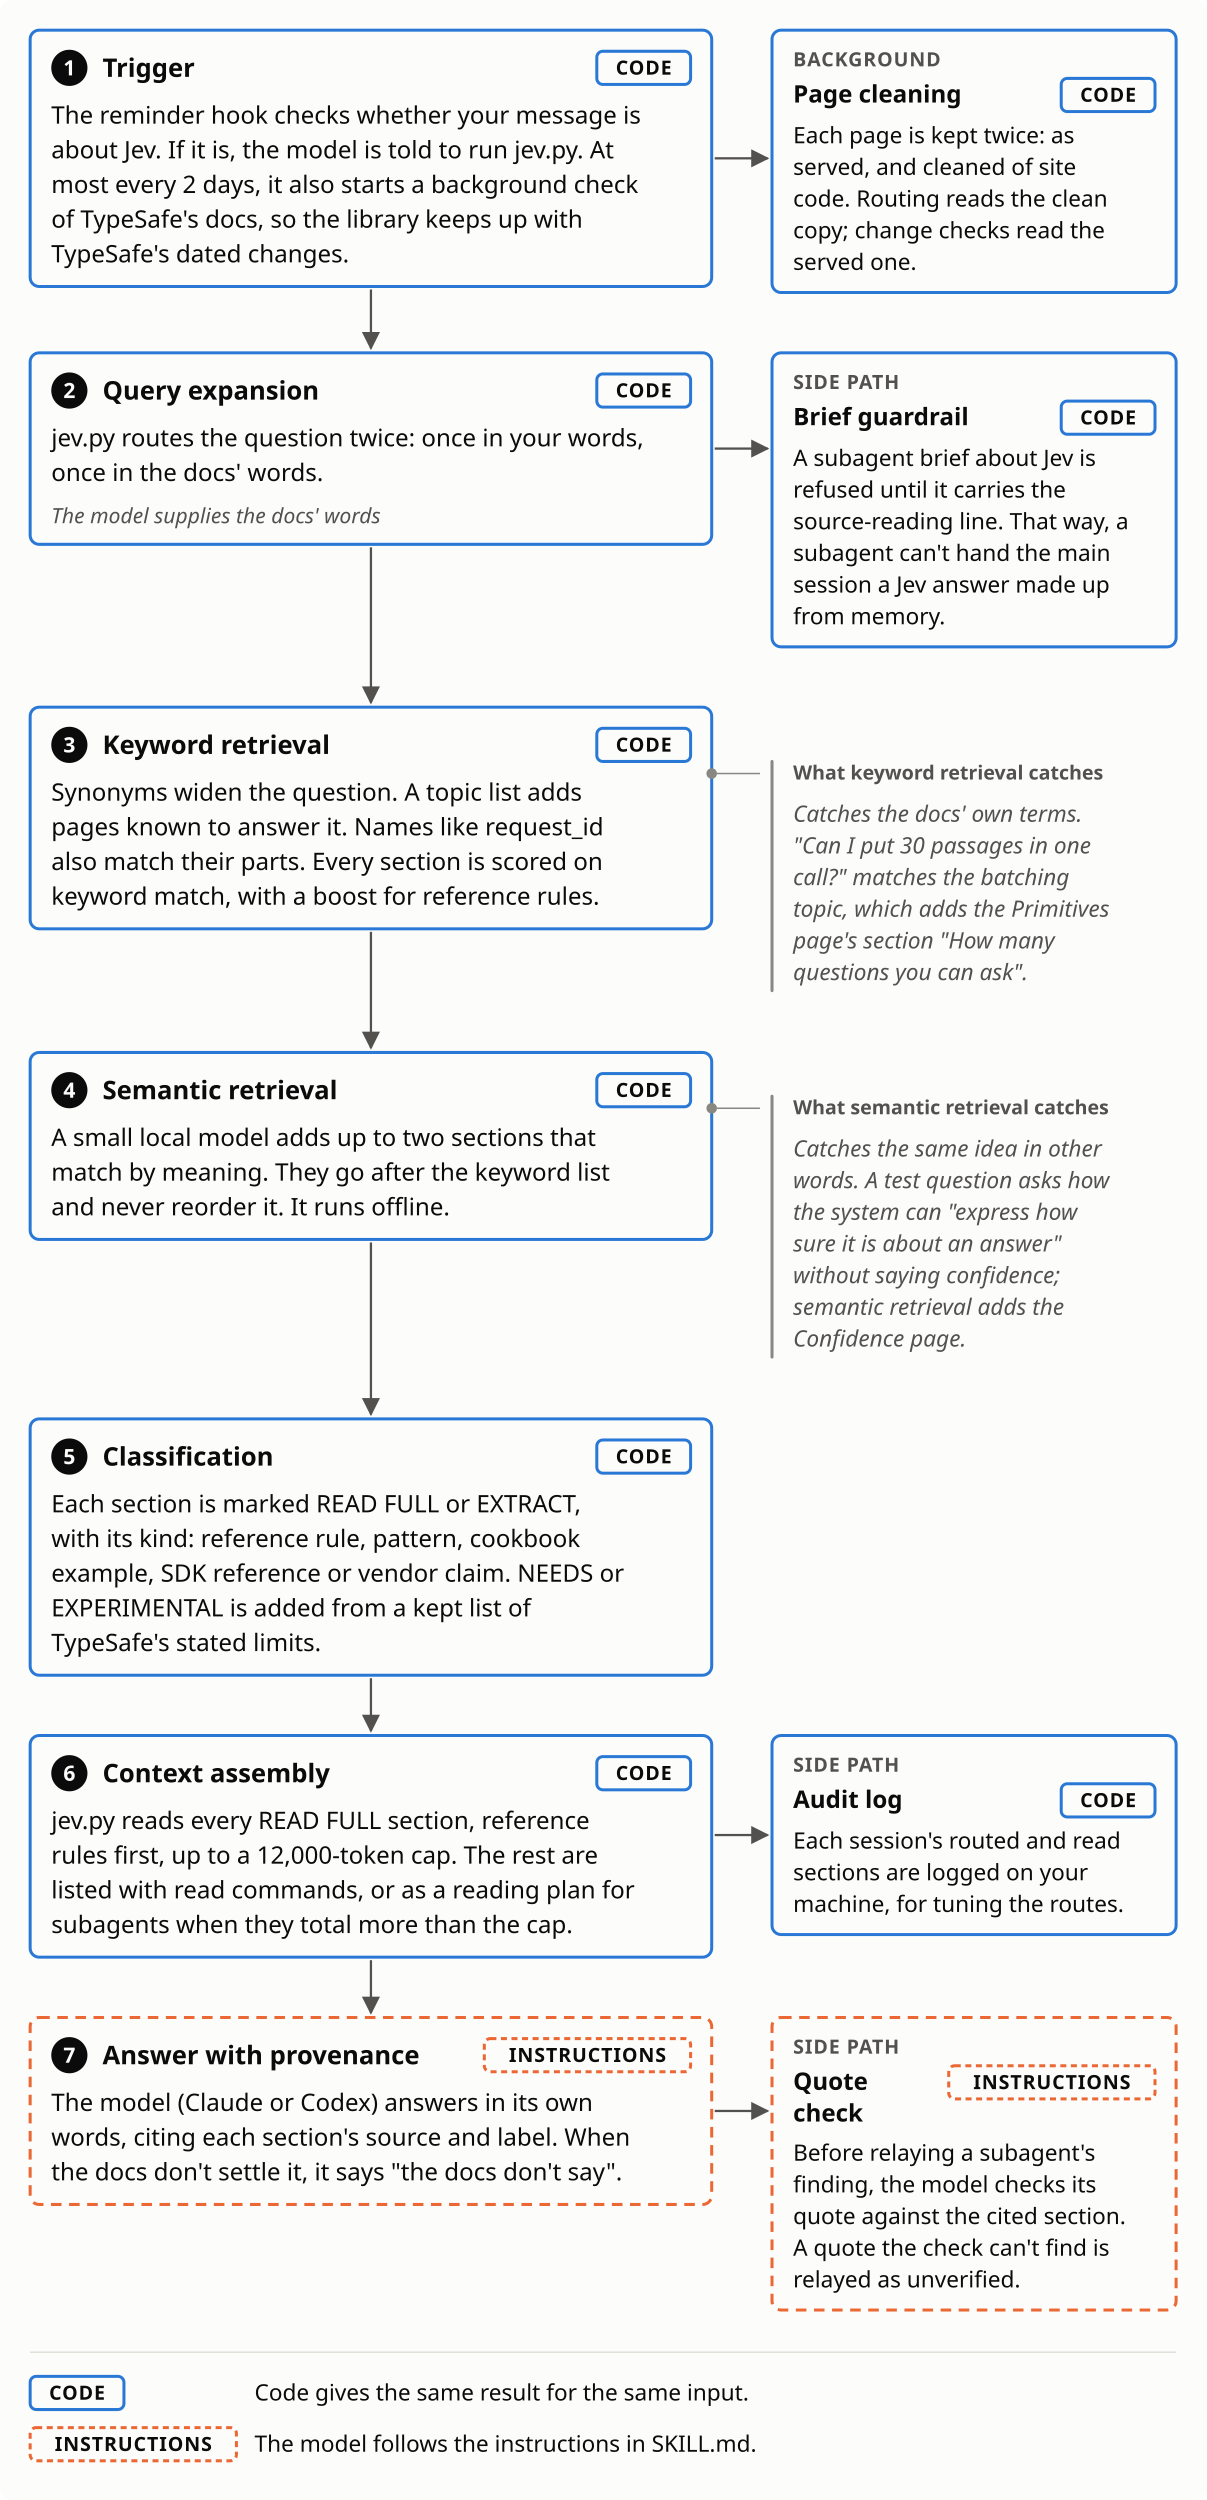
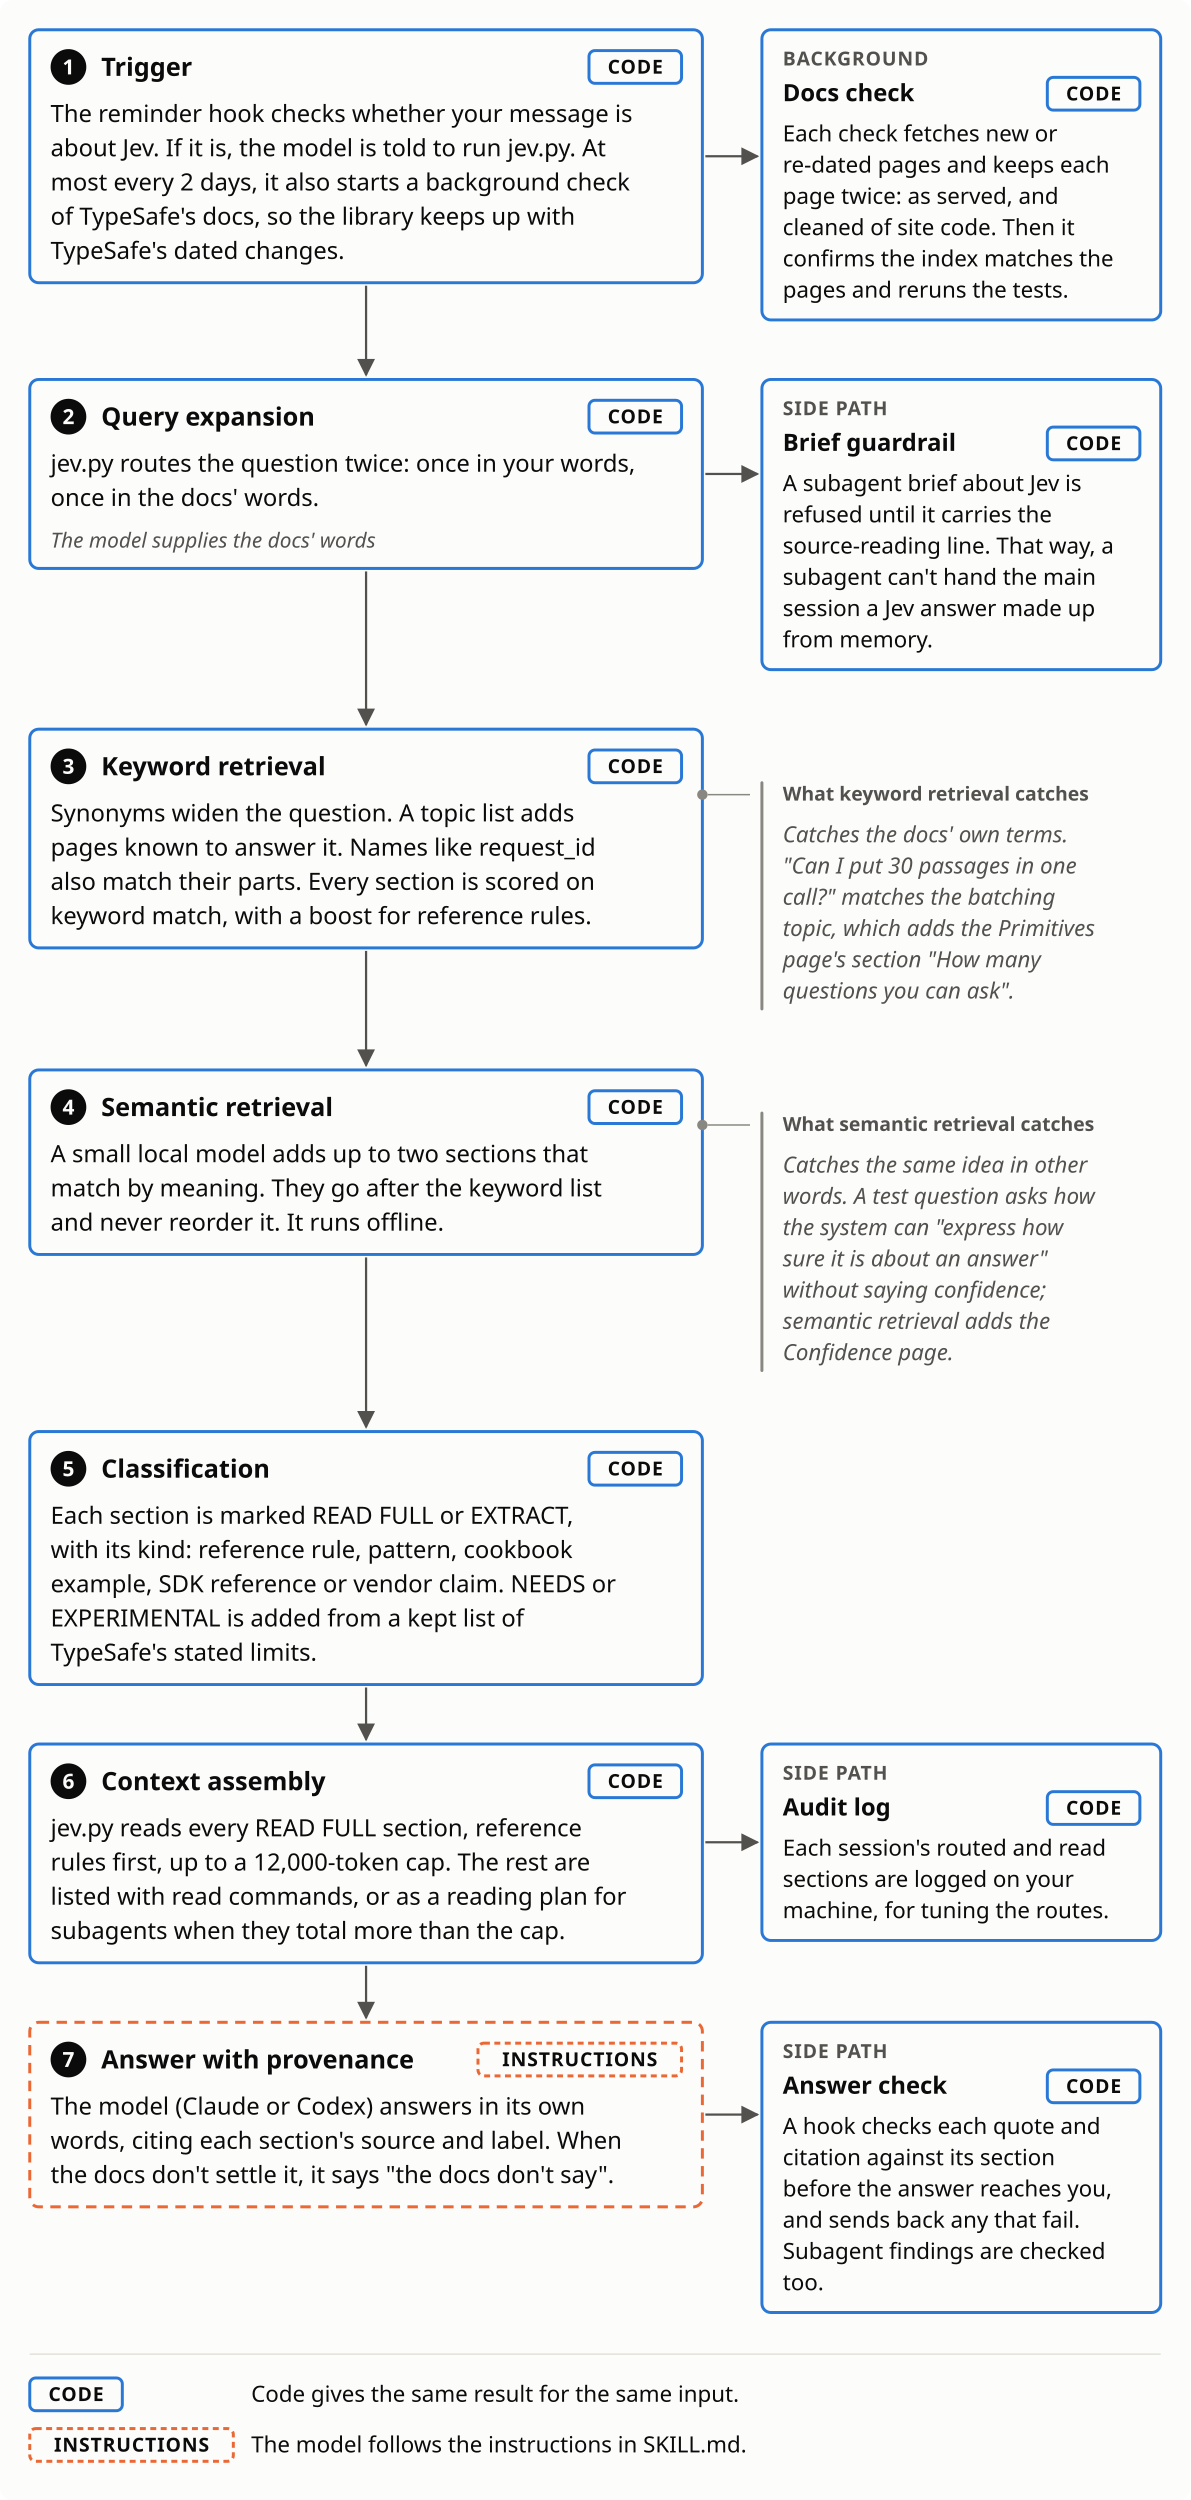
- <svg xmlns="http://www.w3.org/2000/svg" width="800" height="1658" viewBox="0 0 800 1658" font-family="-apple-system, BlinkMacSystemFont, 'Segoe UI', 'Noto Sans', Helvetica, Arial, sans-serif">
-   <rect x="0" y="0" width="800" height="1658" rx="8" fill="#fcfcfb" />
+ <svg xmlns="http://www.w3.org/2000/svg" width="800" height="1680" viewBox="0 0 800 1680" font-family="-apple-system, BlinkMacSystemFont, 'Segoe UI', 'Noto Sans', Helvetica, Arial, sans-serif">
+   <rect x="0" y="0" width="800" height="1680" rx="8" fill="#fcfcfb" />
  <defs>
    <marker id="ah" viewBox="0 0 10 10" refX="9" refY="5" markerWidth="8" markerHeight="8" orient="auto-start-reverse">
      <path d="M0,0 L10,5 L0,10 z" fill="#52514e" />
    </marker>
  </defs>
  <rect x="20.0" y="20.0" width="452.0" height="170.0" rx="6" fill="#fcfcfb" stroke="#2a78d6" stroke-width="2" />
  <circle cx="46" cy="45.0" r="12" fill="#0b0b0b" />
  <text x="46.0" y="50.0" font-size="14" fill="#fcfcfb" font-weight="700" text-anchor="middle">1</text>
  <text x="68.0" y="51.0" font-size="17" fill="#0b0b0b" font-weight="700">Trigger</text>
  <rect x="395.8" y="34.0" width="62.2" height="22" rx="4" fill="#fcfcfb" stroke="#2a78d6" stroke-width="2" />
  <text x="426.9" y="49.5" font-size="13" fill="#0b0b0b" font-weight="700" text-anchor="middle" letter-spacing="0.6">CODE</text>
  <text x="34.0" y="82.0" font-size="16" fill="#0b0b0b">The reminder hook checks whether your message is</text>
  <text x="34.0" y="105.0" font-size="16" fill="#0b0b0b">about Jev. If it is, the model is told to run jev.py. At</text>
  <text x="34.0" y="128.0" font-size="16" fill="#0b0b0b">most every 2 days, it also starts a background check</text>
  <text x="34.0" y="151.0" font-size="16" fill="#0b0b0b">of TypeSafe's docs, so the library keeps up with</text>
  <text x="34.0" y="174.0" font-size="16" fill="#0b0b0b">TypeSafe's dated changes.</text>
-   <rect x="512.0" y="20.0" width="268.0" height="174.0" rx="6" fill="#fcfcfb" stroke="#2a78d6" stroke-width="2" />
+   <rect x="512.0" y="20.0" width="268.0" height="195.0" rx="6" fill="#fcfcfb" stroke="#2a78d6" stroke-width="2" />
  <line x1="474" y1="105.0" x2="509" y2="105.0" stroke="#52514e" stroke-width="1.5" marker-end="url(#ah)" />
  <text x="526.0" y="44.0" font-size="13" fill="#52514e" font-weight="700" letter-spacing="0.6">BACKGROUND</text>
-   <text x="526.0" y="68.0" font-size="16" fill="#0b0b0b" font-weight="700">Page cleaning</text>
+   <text x="526.0" y="68.0" font-size="16" fill="#0b0b0b" font-weight="700">Docs check</text>
  <rect x="703.8" y="52.0" width="62.2" height="22" rx="4" fill="#fcfcfb" stroke="#2a78d6" stroke-width="2" />
  <text x="734.9" y="67.5" font-size="13" fill="#0b0b0b" font-weight="700" text-anchor="middle" letter-spacing="0.6">CODE</text>
-   <text x="526.0" y="95.0" font-size="15" fill="#0b0b0b">Each page is kept twice: as</text>
-   <text x="526.0" y="116.0" font-size="15" fill="#0b0b0b">served, and cleaned of site</text>
-   <text x="526.0" y="137.0" font-size="15" fill="#0b0b0b">code. Routing reads the clean</text>
-   <text x="526.0" y="158.0" font-size="15" fill="#0b0b0b">copy; change checks read the</text>
-   <text x="526.0" y="179.0" font-size="15" fill="#0b0b0b">served one.</text>
-   <line x1="246.0" y1="192.0" x2="246.0" y2="231.0" stroke="#52514e" stroke-width="1.5" marker-end="url(#ah)" />
-   <rect x="20.0" y="234.0" width="452.0" height="127.0" rx="6" fill="#fcfcfb" stroke="#2a78d6" stroke-width="2" />
-   <circle cx="46" cy="259.0" r="12" fill="#0b0b0b" />
-   <text x="46.0" y="264.0" font-size="14" fill="#fcfcfb" font-weight="700" text-anchor="middle">2</text>
-   <text x="68.0" y="265.0" font-size="17" fill="#0b0b0b" font-weight="700">Query expansion</text>
-   <rect x="395.8" y="248.0" width="62.2" height="22" rx="4" fill="#fcfcfb" stroke="#2a78d6" stroke-width="2" />
-   <text x="426.9" y="263.5" font-size="13" fill="#0b0b0b" font-weight="700" text-anchor="middle" letter-spacing="0.6">CODE</text>
-   <text x="34.0" y="296.0" font-size="16" fill="#0b0b0b">jev.py routes the question twice: once in your words,</text>
-   <text x="34.0" y="319.0" font-size="16" fill="#0b0b0b">once in the docs' words.</text>
-   <text x="34.0" y="347.0" font-size="14" fill="#52514e" font-style="italic">The model supplies the docs' words</text>
-   <rect x="512.0" y="234.0" width="268.0" height="195.0" rx="6" fill="#fcfcfb" stroke="#2a78d6" stroke-width="2" />
-   <line x1="474" y1="297.5" x2="509" y2="297.5" stroke="#52514e" stroke-width="1.5" marker-end="url(#ah)" />
-   <text x="526.0" y="258.0" font-size="13" fill="#52514e" font-weight="700" letter-spacing="0.6">SIDE PATH</text>
-   <text x="526.0" y="282.0" font-size="16" fill="#0b0b0b" font-weight="700">Brief guardrail</text>
-   <rect x="703.8" y="266.0" width="62.2" height="22" rx="4" fill="#fcfcfb" stroke="#2a78d6" stroke-width="2" />
-   <text x="734.9" y="281.5" font-size="13" fill="#0b0b0b" font-weight="700" text-anchor="middle" letter-spacing="0.6">CODE</text>
-   <text x="526.0" y="309.0" font-size="15" fill="#0b0b0b">A subagent brief about Jev is</text>
-   <text x="526.0" y="330.0" font-size="15" fill="#0b0b0b">refused until it carries the</text>
-   <text x="526.0" y="351.0" font-size="15" fill="#0b0b0b">source-reading line. That way, a</text>
-   <text x="526.0" y="372.0" font-size="15" fill="#0b0b0b">subagent can't hand the main</text>
-   <text x="526.0" y="393.0" font-size="15" fill="#0b0b0b">session a Jev answer made up</text>
-   <text x="526.0" y="414.0" font-size="15" fill="#0b0b0b">from memory.</text>
-   <line x1="246.0" y1="363.0" x2="246.0" y2="466.0" stroke="#52514e" stroke-width="1.5" marker-end="url(#ah)" />
-   <rect x="20.0" y="469.0" width="452.0" height="147.0" rx="6" fill="#fcfcfb" stroke="#2a78d6" stroke-width="2" />
-   <circle cx="46" cy="494.0" r="12" fill="#0b0b0b" />
-   <text x="46.0" y="499.0" font-size="14" fill="#fcfcfb" font-weight="700" text-anchor="middle">3</text>
-   <text x="68.0" y="500.0" font-size="17" fill="#0b0b0b" font-weight="700">Keyword retrieval</text>
-   <rect x="395.8" y="483.0" width="62.2" height="22" rx="4" fill="#fcfcfb" stroke="#2a78d6" stroke-width="2" />
-   <text x="426.9" y="498.5" font-size="13" fill="#0b0b0b" font-weight="700" text-anchor="middle" letter-spacing="0.6">CODE</text>
-   <text x="34.0" y="531.0" font-size="16" fill="#0b0b0b">Synonyms widen the question. A topic list adds</text>
-   <text x="34.0" y="554.0" font-size="16" fill="#0b0b0b">pages known to answer it. Names like request_id</text>
-   <text x="34.0" y="577.0" font-size="16" fill="#0b0b0b">also match their parts. Every section is scored on</text>
-   <text x="34.0" y="600.0" font-size="16" fill="#0b0b0b">keyword match, with a boost for reference rules.</text>
-   <circle cx="472" cy="513.0" r="3.5" fill="#898781" />
-   <path d="M475.5,513.0 H504.0" fill="none" stroke="#898781" stroke-width="1" />
-   <line x1="512.0" y1="505.0" x2="512.0" y2="657.0" stroke="#898781" stroke-width="2" stroke-linecap="round" />
-   <text x="526.0" y="517.0" font-size="13" fill="#52514e" font-weight="700">What keyword retrieval catches</text>
-   <text x="526.0" y="545.0" font-size="15" fill="#52514e" font-style="italic">Catches the docs' own terms.</text>
-   <text x="526.0" y="566.0" font-size="15" fill="#52514e" font-style="italic">"Can I put 30 passages in one</text>
-   <text x="526.0" y="587.0" font-size="15" fill="#52514e" font-style="italic">call?" matches the batching</text>
-   <text x="526.0" y="608.0" font-size="15" fill="#52514e" font-style="italic">topic, which adds the Primitives</text>
-   <text x="526.0" y="629.0" font-size="15" fill="#52514e" font-style="italic">page's section "How many</text>
-   <text x="526.0" y="650.0" font-size="15" fill="#52514e" font-style="italic">questions you can ask".</text>
-   <line x1="246.0" y1="618.0" x2="246.0" y2="695.0" stroke="#52514e" stroke-width="1.5" marker-end="url(#ah)" />
-   <rect x="20.0" y="698.0" width="452.0" height="124.0" rx="6" fill="#fcfcfb" stroke="#2a78d6" stroke-width="2" />
-   <circle cx="46" cy="723.0" r="12" fill="#0b0b0b" />
-   <text x="46.0" y="728.0" font-size="14" fill="#fcfcfb" font-weight="700" text-anchor="middle">4</text>
-   <text x="68.0" y="729.0" font-size="17" fill="#0b0b0b" font-weight="700">Semantic retrieval</text>
-   <rect x="395.8" y="712.0" width="62.2" height="22" rx="4" fill="#fcfcfb" stroke="#2a78d6" stroke-width="2" />
-   <text x="426.9" y="727.5" font-size="13" fill="#0b0b0b" font-weight="700" text-anchor="middle" letter-spacing="0.6">CODE</text>
-   <text x="34.0" y="760.0" font-size="16" fill="#0b0b0b">A small local model adds up to two sections that</text>
-   <text x="34.0" y="783.0" font-size="16" fill="#0b0b0b">match by meaning. They go after the keyword list</text>
-   <text x="34.0" y="806.0" font-size="16" fill="#0b0b0b">and never reorder it. It runs offline.</text>
-   <circle cx="472" cy="735.0" r="3.5" fill="#898781" />
-   <path d="M475.5,735.0 H504.0" fill="none" stroke="#898781" stroke-width="1" />
-   <line x1="512.0" y1="727.0" x2="512.0" y2="900.0" stroke="#898781" stroke-width="2" stroke-linecap="round" />
-   <text x="526.0" y="739.0" font-size="13" fill="#52514e" font-weight="700">What semantic retrieval catches</text>
-   <text x="526.0" y="767.0" font-size="15" fill="#52514e" font-style="italic">Catches the same idea in other</text>
-   <text x="526.0" y="788.0" font-size="15" fill="#52514e" font-style="italic">words. A test question asks how</text>
-   <text x="526.0" y="809.0" font-size="15" fill="#52514e" font-style="italic">the system can "express how</text>
-   <text x="526.0" y="830.0" font-size="15" fill="#52514e" font-style="italic">sure it is about an answer"</text>
-   <text x="526.0" y="851.0" font-size="15" fill="#52514e" font-style="italic">without saying confidence;</text>
-   <text x="526.0" y="872.0" font-size="15" fill="#52514e" font-style="italic">semantic retrieval adds the</text>
-   <text x="526.0" y="893.0" font-size="15" fill="#52514e" font-style="italic">Confidence page.</text>
-   <line x1="246.0" y1="824.0" x2="246.0" y2="938.0" stroke="#52514e" stroke-width="1.5" marker-end="url(#ah)" />
-   <rect x="20.0" y="941.0" width="452.0" height="170.0" rx="6" fill="#fcfcfb" stroke="#2a78d6" stroke-width="2" />
-   <circle cx="46" cy="966.0" r="12" fill="#0b0b0b" />
-   <text x="46.0" y="971.0" font-size="14" fill="#fcfcfb" font-weight="700" text-anchor="middle">5</text>
-   <text x="68.0" y="972.0" font-size="17" fill="#0b0b0b" font-weight="700">Classification</text>
-   <rect x="395.8" y="955.0" width="62.2" height="22" rx="4" fill="#fcfcfb" stroke="#2a78d6" stroke-width="2" />
-   <text x="426.9" y="970.5" font-size="13" fill="#0b0b0b" font-weight="700" text-anchor="middle" letter-spacing="0.6">CODE</text>
-   <text x="34.0" y="1003.0" font-size="16" fill="#0b0b0b">Each section is marked READ FULL or EXTRACT,</text>
-   <text x="34.0" y="1026.0" font-size="16" fill="#0b0b0b">with its kind: reference rule, pattern, cookbook</text>
-   <text x="34.0" y="1049.0" font-size="16" fill="#0b0b0b">example, SDK reference or vendor claim. NEEDS or</text>
-   <text x="34.0" y="1072.0" font-size="16" fill="#0b0b0b">EXPERIMENTAL is added from a kept list of</text>
-   <text x="34.0" y="1095.0" font-size="16" fill="#0b0b0b">TypeSafe's stated limits.</text>
-   <line x1="246.0" y1="1113.0" x2="246.0" y2="1148.0" stroke="#52514e" stroke-width="1.5" marker-end="url(#ah)" />
-   <rect x="20.0" y="1151.0" width="452.0" height="147.0" rx="6" fill="#fcfcfb" stroke="#2a78d6" stroke-width="2" />
-   <circle cx="46" cy="1176.0" r="12" fill="#0b0b0b" />
-   <text x="46.0" y="1181.0" font-size="14" fill="#fcfcfb" font-weight="700" text-anchor="middle">6</text>
-   <text x="68.0" y="1182.0" font-size="17" fill="#0b0b0b" font-weight="700">Context assembly</text>
-   <rect x="395.8" y="1165.0" width="62.2" height="22" rx="4" fill="#fcfcfb" stroke="#2a78d6" stroke-width="2" />
-   <text x="426.9" y="1180.5" font-size="13" fill="#0b0b0b" font-weight="700" text-anchor="middle" letter-spacing="0.6">CODE</text>
-   <text x="34.0" y="1213.0" font-size="16" fill="#0b0b0b">jev.py reads every READ FULL section, reference</text>
-   <text x="34.0" y="1236.0" font-size="16" fill="#0b0b0b">rules first, up to a 12,000-token cap. The rest are</text>
-   <text x="34.0" y="1259.0" font-size="16" fill="#0b0b0b">listed with read commands, or as a reading plan for</text>
-   <text x="34.0" y="1282.0" font-size="16" fill="#0b0b0b">subagents when they total more than the cap.</text>
-   <rect x="512.0" y="1151.0" width="268.0" height="132.0" rx="6" fill="#fcfcfb" stroke="#2a78d6" stroke-width="2" />
-   <line x1="474" y1="1217.0" x2="509" y2="1217.0" stroke="#52514e" stroke-width="1.5" marker-end="url(#ah)" />
-   <text x="526.0" y="1175.0" font-size="13" fill="#52514e" font-weight="700" letter-spacing="0.6">SIDE PATH</text>
-   <text x="526.0" y="1199.0" font-size="16" fill="#0b0b0b" font-weight="700">Audit log</text>
-   <rect x="703.8" y="1183.0" width="62.2" height="22" rx="4" fill="#fcfcfb" stroke="#2a78d6" stroke-width="2" />
-   <text x="734.9" y="1198.5" font-size="13" fill="#0b0b0b" font-weight="700" text-anchor="middle" letter-spacing="0.6">CODE</text>
-   <text x="526.0" y="1226.0" font-size="15" fill="#0b0b0b">Each session's routed and read</text>
-   <text x="526.0" y="1247.0" font-size="15" fill="#0b0b0b">sections are logged on your</text>
-   <text x="526.0" y="1268.0" font-size="15" fill="#0b0b0b">machine, for tuning the routes.</text>
-   <line x1="246.0" y1="1300.0" x2="246.0" y2="1335.0" stroke="#52514e" stroke-width="1.5" marker-end="url(#ah)" />
-   <rect x="20.0" y="1338.0" width="452.0" height="124.0" rx="6" fill="#fcfcfb" stroke="#eb6834" stroke-width="2" stroke-dasharray="7 5" />
-   <circle cx="46" cy="1363.0" r="12" fill="#0b0b0b" />
-   <text x="46.0" y="1368.0" font-size="14" fill="#fcfcfb" font-weight="700" text-anchor="middle">7</text>
-   <text x="68.0" y="1369.0" font-size="17" fill="#0b0b0b" font-weight="700">Answer with provenance</text>
-   <rect x="321.2" y="1352.0" width="136.8" height="22" rx="4" fill="#fcfcfb" stroke="#eb6834" stroke-width="2" stroke-dasharray="4 3" />
-   <text x="389.6" y="1367.5" font-size="13" fill="#0b0b0b" font-weight="700" text-anchor="middle" letter-spacing="0.6">INSTRUCTIONS</text>
-   <text x="34.0" y="1400.0" font-size="16" fill="#0b0b0b">The model (Claude or Codex) answers in its own</text>
-   <text x="34.0" y="1423.0" font-size="16" fill="#0b0b0b">words, citing each section's source and label. When</text>
-   <text x="34.0" y="1446.0" font-size="16" fill="#0b0b0b">the docs don't settle it, it says "the docs don't say".</text>
-   <rect x="512.0" y="1338.0" width="268.0" height="194.0" rx="6" fill="#fcfcfb" stroke="#eb6834" stroke-width="2" stroke-dasharray="7 5" />
-   <line x1="474" y1="1400.0" x2="509" y2="1400.0" stroke="#52514e" stroke-width="1.5" marker-end="url(#ah)" />
-   <text x="526.0" y="1362.0" font-size="13" fill="#52514e" font-weight="700" letter-spacing="0.6">SIDE PATH</text>
-   <text x="526.0" y="1386.0" font-size="16" fill="#0b0b0b" font-weight="700">Quote</text>
-   <text x="526.0" y="1407.0" font-size="16" fill="#0b0b0b" font-weight="700">check</text>
-   <rect x="629.2" y="1370.0" width="136.8" height="22" rx="4" fill="#fcfcfb" stroke="#eb6834" stroke-width="2" stroke-dasharray="4 3" />
-   <text x="697.6" y="1385.5" font-size="13" fill="#0b0b0b" font-weight="700" text-anchor="middle" letter-spacing="0.6">INSTRUCTIONS</text>
-   <text x="526.0" y="1433.0" font-size="15" fill="#0b0b0b">Before relaying a subagent's</text>
-   <text x="526.0" y="1454.0" font-size="15" fill="#0b0b0b">finding, the model checks its</text>
-   <text x="526.0" y="1475.0" font-size="15" fill="#0b0b0b">quote against the cited section.</text>
-   <text x="526.0" y="1496.0" font-size="15" fill="#0b0b0b">A quote the check can't find is</text>
-   <text x="526.0" y="1517.0" font-size="15" fill="#0b0b0b">relayed as unverified.</text>
-   <line x1="20" y1="1560.0" x2="780" y2="1560.0" stroke="#e1e0d9" stroke-width="1" />
-   <rect x="20.0" y="1576.0" width="62.2" height="22" rx="4" fill="#fcfcfb" stroke="#2a78d6" stroke-width="2" />
-   <text x="51.1" y="1591.5" font-size="13" fill="#0b0b0b" font-weight="700" text-anchor="middle" letter-spacing="0.6">CODE</text>
-   <text x="168.8" y="1592.0" font-size="15" fill="#0b0b0b">Code gives the same result for the same input.</text>
-   <rect x="20.0" y="1610.0" width="136.8" height="22" rx="4" fill="#fcfcfb" stroke="#eb6834" stroke-width="2" stroke-dasharray="4 3" />
-   <text x="88.4" y="1625.5" font-size="13" fill="#0b0b0b" font-weight="700" text-anchor="middle" letter-spacing="0.6">INSTRUCTIONS</text>
-   <text x="168.8" y="1626.0" font-size="15" fill="#0b0b0b">The model follows the instructions in SKILL.md.</text>
+   <text x="526.0" y="95.0" font-size="15" fill="#0b0b0b">Each check fetches new or</text>
+   <text x="526.0" y="116.0" font-size="15" fill="#0b0b0b">re-dated pages and keeps each</text>
+   <text x="526.0" y="137.0" font-size="15" fill="#0b0b0b">page twice: as served, and</text>
+   <text x="526.0" y="158.0" font-size="15" fill="#0b0b0b">cleaned of site code. Then it</text>
+   <text x="526.0" y="179.0" font-size="15" fill="#0b0b0b">confirms the index matches the</text>
+   <text x="526.0" y="200.0" font-size="15" fill="#0b0b0b">pages and reruns the tests.</text>
+   <line x1="246.0" y1="192.0" x2="246.0" y2="252.0" stroke="#52514e" stroke-width="1.5" marker-end="url(#ah)" />
+   <rect x="20.0" y="255.0" width="452.0" height="127.0" rx="6" fill="#fcfcfb" stroke="#2a78d6" stroke-width="2" />
+   <circle cx="46" cy="280.0" r="12" fill="#0b0b0b" />
+   <text x="46.0" y="285.0" font-size="14" fill="#fcfcfb" font-weight="700" text-anchor="middle">2</text>
+   <text x="68.0" y="286.0" font-size="17" fill="#0b0b0b" font-weight="700">Query expansion</text>
+   <rect x="395.8" y="269.0" width="62.2" height="22" rx="4" fill="#fcfcfb" stroke="#2a78d6" stroke-width="2" />
+   <text x="426.9" y="284.5" font-size="13" fill="#0b0b0b" font-weight="700" text-anchor="middle" letter-spacing="0.6">CODE</text>
+   <text x="34.0" y="317.0" font-size="16" fill="#0b0b0b">jev.py routes the question twice: once in your words,</text>
+   <text x="34.0" y="340.0" font-size="16" fill="#0b0b0b">once in the docs' words.</text>
+   <text x="34.0" y="368.0" font-size="14" fill="#52514e" font-style="italic">The model supplies the docs' words</text>
+   <rect x="512.0" y="255.0" width="268.0" height="195.0" rx="6" fill="#fcfcfb" stroke="#2a78d6" stroke-width="2" />
+   <line x1="474" y1="318.5" x2="509" y2="318.5" stroke="#52514e" stroke-width="1.5" marker-end="url(#ah)" />
+   <text x="526.0" y="279.0" font-size="13" fill="#52514e" font-weight="700" letter-spacing="0.6">SIDE PATH</text>
+   <text x="526.0" y="303.0" font-size="16" fill="#0b0b0b" font-weight="700">Brief guardrail</text>
+   <rect x="703.8" y="287.0" width="62.2" height="22" rx="4" fill="#fcfcfb" stroke="#2a78d6" stroke-width="2" />
+   <text x="734.9" y="302.5" font-size="13" fill="#0b0b0b" font-weight="700" text-anchor="middle" letter-spacing="0.6">CODE</text>
+   <text x="526.0" y="330.0" font-size="15" fill="#0b0b0b">A subagent brief about Jev is</text>
+   <text x="526.0" y="351.0" font-size="15" fill="#0b0b0b">refused until it carries the</text>
+   <text x="526.0" y="372.0" font-size="15" fill="#0b0b0b">source-reading line. That way, a</text>
+   <text x="526.0" y="393.0" font-size="15" fill="#0b0b0b">subagent can't hand the main</text>
+   <text x="526.0" y="414.0" font-size="15" fill="#0b0b0b">session a Jev answer made up</text>
+   <text x="526.0" y="435.0" font-size="15" fill="#0b0b0b">from memory.</text>
+   <line x1="246.0" y1="384.0" x2="246.0" y2="487.0" stroke="#52514e" stroke-width="1.5" marker-end="url(#ah)" />
+   <rect x="20.0" y="490.0" width="452.0" height="147.0" rx="6" fill="#fcfcfb" stroke="#2a78d6" stroke-width="2" />
+   <circle cx="46" cy="515.0" r="12" fill="#0b0b0b" />
+   <text x="46.0" y="520.0" font-size="14" fill="#fcfcfb" font-weight="700" text-anchor="middle">3</text>
+   <text x="68.0" y="521.0" font-size="17" fill="#0b0b0b" font-weight="700">Keyword retrieval</text>
+   <rect x="395.8" y="504.0" width="62.2" height="22" rx="4" fill="#fcfcfb" stroke="#2a78d6" stroke-width="2" />
+   <text x="426.9" y="519.5" font-size="13" fill="#0b0b0b" font-weight="700" text-anchor="middle" letter-spacing="0.6">CODE</text>
+   <text x="34.0" y="552.0" font-size="16" fill="#0b0b0b">Synonyms widen the question. A topic list adds</text>
+   <text x="34.0" y="575.0" font-size="16" fill="#0b0b0b">pages known to answer it. Names like request_id</text>
+   <text x="34.0" y="598.0" font-size="16" fill="#0b0b0b">also match their parts. Every section is scored on</text>
+   <text x="34.0" y="621.0" font-size="16" fill="#0b0b0b">keyword match, with a boost for reference rules.</text>
+   <circle cx="472" cy="534.0" r="3.5" fill="#898781" />
+   <path d="M475.5,534.0 H504.0" fill="none" stroke="#898781" stroke-width="1" />
+   <line x1="512.0" y1="526.0" x2="512.0" y2="678.0" stroke="#898781" stroke-width="2" stroke-linecap="round" />
+   <text x="526.0" y="538.0" font-size="13" fill="#52514e" font-weight="700">What keyword retrieval catches</text>
+   <text x="526.0" y="566.0" font-size="15" fill="#52514e" font-style="italic">Catches the docs' own terms.</text>
+   <text x="526.0" y="587.0" font-size="15" fill="#52514e" font-style="italic">"Can I put 30 passages in one</text>
+   <text x="526.0" y="608.0" font-size="15" fill="#52514e" font-style="italic">call?" matches the batching</text>
+   <text x="526.0" y="629.0" font-size="15" fill="#52514e" font-style="italic">topic, which adds the Primitives</text>
+   <text x="526.0" y="650.0" font-size="15" fill="#52514e" font-style="italic">page's section "How many</text>
+   <text x="526.0" y="671.0" font-size="15" fill="#52514e" font-style="italic">questions you can ask".</text>
+   <line x1="246.0" y1="639.0" x2="246.0" y2="716.0" stroke="#52514e" stroke-width="1.5" marker-end="url(#ah)" />
+   <rect x="20.0" y="719.0" width="452.0" height="124.0" rx="6" fill="#fcfcfb" stroke="#2a78d6" stroke-width="2" />
+   <circle cx="46" cy="744.0" r="12" fill="#0b0b0b" />
+   <text x="46.0" y="749.0" font-size="14" fill="#fcfcfb" font-weight="700" text-anchor="middle">4</text>
+   <text x="68.0" y="750.0" font-size="17" fill="#0b0b0b" font-weight="700">Semantic retrieval</text>
+   <rect x="395.8" y="733.0" width="62.2" height="22" rx="4" fill="#fcfcfb" stroke="#2a78d6" stroke-width="2" />
+   <text x="426.9" y="748.5" font-size="13" fill="#0b0b0b" font-weight="700" text-anchor="middle" letter-spacing="0.6">CODE</text>
+   <text x="34.0" y="781.0" font-size="16" fill="#0b0b0b">A small local model adds up to two sections that</text>
+   <text x="34.0" y="804.0" font-size="16" fill="#0b0b0b">match by meaning. They go after the keyword list</text>
+   <text x="34.0" y="827.0" font-size="16" fill="#0b0b0b">and never reorder it. It runs offline.</text>
+   <circle cx="472" cy="756.0" r="3.5" fill="#898781" />
+   <path d="M475.5,756.0 H504.0" fill="none" stroke="#898781" stroke-width="1" />
+   <line x1="512.0" y1="748.0" x2="512.0" y2="921.0" stroke="#898781" stroke-width="2" stroke-linecap="round" />
+   <text x="526.0" y="760.0" font-size="13" fill="#52514e" font-weight="700">What semantic retrieval catches</text>
+   <text x="526.0" y="788.0" font-size="15" fill="#52514e" font-style="italic">Catches the same idea in other</text>
+   <text x="526.0" y="809.0" font-size="15" fill="#52514e" font-style="italic">words. A test question asks how</text>
+   <text x="526.0" y="830.0" font-size="15" fill="#52514e" font-style="italic">the system can "express how</text>
+   <text x="526.0" y="851.0" font-size="15" fill="#52514e" font-style="italic">sure it is about an answer"</text>
+   <text x="526.0" y="872.0" font-size="15" fill="#52514e" font-style="italic">without saying confidence;</text>
+   <text x="526.0" y="893.0" font-size="15" fill="#52514e" font-style="italic">semantic retrieval adds the</text>
+   <text x="526.0" y="914.0" font-size="15" fill="#52514e" font-style="italic">Confidence page.</text>
+   <line x1="246.0" y1="845.0" x2="246.0" y2="959.0" stroke="#52514e" stroke-width="1.5" marker-end="url(#ah)" />
+   <rect x="20.0" y="962.0" width="452.0" height="170.0" rx="6" fill="#fcfcfb" stroke="#2a78d6" stroke-width="2" />
+   <circle cx="46" cy="987.0" r="12" fill="#0b0b0b" />
+   <text x="46.0" y="992.0" font-size="14" fill="#fcfcfb" font-weight="700" text-anchor="middle">5</text>
+   <text x="68.0" y="993.0" font-size="17" fill="#0b0b0b" font-weight="700">Classification</text>
+   <rect x="395.8" y="976.0" width="62.2" height="22" rx="4" fill="#fcfcfb" stroke="#2a78d6" stroke-width="2" />
+   <text x="426.9" y="991.5" font-size="13" fill="#0b0b0b" font-weight="700" text-anchor="middle" letter-spacing="0.6">CODE</text>
+   <text x="34.0" y="1024.0" font-size="16" fill="#0b0b0b">Each section is marked READ FULL or EXTRACT,</text>
+   <text x="34.0" y="1047.0" font-size="16" fill="#0b0b0b">with its kind: reference rule, pattern, cookbook</text>
+   <text x="34.0" y="1070.0" font-size="16" fill="#0b0b0b">example, SDK reference or vendor claim. NEEDS or</text>
+   <text x="34.0" y="1093.0" font-size="16" fill="#0b0b0b">EXPERIMENTAL is added from a kept list of</text>
+   <text x="34.0" y="1116.0" font-size="16" fill="#0b0b0b">TypeSafe's stated limits.</text>
+   <line x1="246.0" y1="1134.0" x2="246.0" y2="1169.0" stroke="#52514e" stroke-width="1.5" marker-end="url(#ah)" />
+   <rect x="20.0" y="1172.0" width="452.0" height="147.0" rx="6" fill="#fcfcfb" stroke="#2a78d6" stroke-width="2" />
+   <circle cx="46" cy="1197.0" r="12" fill="#0b0b0b" />
+   <text x="46.0" y="1202.0" font-size="14" fill="#fcfcfb" font-weight="700" text-anchor="middle">6</text>
+   <text x="68.0" y="1203.0" font-size="17" fill="#0b0b0b" font-weight="700">Context assembly</text>
+   <rect x="395.8" y="1186.0" width="62.2" height="22" rx="4" fill="#fcfcfb" stroke="#2a78d6" stroke-width="2" />
+   <text x="426.9" y="1201.5" font-size="13" fill="#0b0b0b" font-weight="700" text-anchor="middle" letter-spacing="0.6">CODE</text>
+   <text x="34.0" y="1234.0" font-size="16" fill="#0b0b0b">jev.py reads every READ FULL section, reference</text>
+   <text x="34.0" y="1257.0" font-size="16" fill="#0b0b0b">rules first, up to a 12,000-token cap. The rest are</text>
+   <text x="34.0" y="1280.0" font-size="16" fill="#0b0b0b">listed with read commands, or as a reading plan for</text>
+   <text x="34.0" y="1303.0" font-size="16" fill="#0b0b0b">subagents when they total more than the cap.</text>
+   <rect x="512.0" y="1172.0" width="268.0" height="132.0" rx="6" fill="#fcfcfb" stroke="#2a78d6" stroke-width="2" />
+   <line x1="474" y1="1238.0" x2="509" y2="1238.0" stroke="#52514e" stroke-width="1.5" marker-end="url(#ah)" />
+   <text x="526.0" y="1196.0" font-size="13" fill="#52514e" font-weight="700" letter-spacing="0.6">SIDE PATH</text>
+   <text x="526.0" y="1220.0" font-size="16" fill="#0b0b0b" font-weight="700">Audit log</text>
+   <rect x="703.8" y="1204.0" width="62.2" height="22" rx="4" fill="#fcfcfb" stroke="#2a78d6" stroke-width="2" />
+   <text x="734.9" y="1219.5" font-size="13" fill="#0b0b0b" font-weight="700" text-anchor="middle" letter-spacing="0.6">CODE</text>
+   <text x="526.0" y="1247.0" font-size="15" fill="#0b0b0b">Each session's routed and read</text>
+   <text x="526.0" y="1268.0" font-size="15" fill="#0b0b0b">sections are logged on your</text>
+   <text x="526.0" y="1289.0" font-size="15" fill="#0b0b0b">machine, for tuning the routes.</text>
+   <line x1="246.0" y1="1321.0" x2="246.0" y2="1356.0" stroke="#52514e" stroke-width="1.5" marker-end="url(#ah)" />
+   <rect x="20.0" y="1359.0" width="452.0" height="124.0" rx="6" fill="#fcfcfb" stroke="#eb6834" stroke-width="2" stroke-dasharray="7 5" />
+   <circle cx="46" cy="1384.0" r="12" fill="#0b0b0b" />
+   <text x="46.0" y="1389.0" font-size="14" fill="#fcfcfb" font-weight="700" text-anchor="middle">7</text>
+   <text x="68.0" y="1390.0" font-size="17" fill="#0b0b0b" font-weight="700">Answer with provenance</text>
+   <rect x="321.2" y="1373.0" width="136.8" height="22" rx="4" fill="#fcfcfb" stroke="#eb6834" stroke-width="2" stroke-dasharray="4 3" />
+   <text x="389.6" y="1388.5" font-size="13" fill="#0b0b0b" font-weight="700" text-anchor="middle" letter-spacing="0.6">INSTRUCTIONS</text>
+   <text x="34.0" y="1421.0" font-size="16" fill="#0b0b0b">The model (Claude or Codex) answers in its own</text>
+   <text x="34.0" y="1444.0" font-size="16" fill="#0b0b0b">words, citing each section's source and label. When</text>
+   <text x="34.0" y="1467.0" font-size="16" fill="#0b0b0b">the docs don't settle it, it says "the docs don't say".</text>
+   <rect x="512.0" y="1359.0" width="268.0" height="195.0" rx="6" fill="#fcfcfb" stroke="#2a78d6" stroke-width="2" />
+   <line x1="474" y1="1421.0" x2="509" y2="1421.0" stroke="#52514e" stroke-width="1.5" marker-end="url(#ah)" />
+   <text x="526.0" y="1383.0" font-size="13" fill="#52514e" font-weight="700" letter-spacing="0.6">SIDE PATH</text>
+   <text x="526.0" y="1407.0" font-size="16" fill="#0b0b0b" font-weight="700">Answer check</text>
+   <rect x="703.8" y="1391.0" width="62.2" height="22" rx="4" fill="#fcfcfb" stroke="#2a78d6" stroke-width="2" />
+   <text x="734.9" y="1406.5" font-size="13" fill="#0b0b0b" font-weight="700" text-anchor="middle" letter-spacing="0.6">CODE</text>
+   <text x="526.0" y="1434.0" font-size="15" fill="#0b0b0b">A hook checks each quote and</text>
+   <text x="526.0" y="1455.0" font-size="15" fill="#0b0b0b">citation against its section</text>
+   <text x="526.0" y="1476.0" font-size="15" fill="#0b0b0b">before the answer reaches you,</text>
+   <text x="526.0" y="1497.0" font-size="15" fill="#0b0b0b">and sends back any that fail.</text>
+   <text x="526.0" y="1518.0" font-size="15" fill="#0b0b0b">Subagent findings are checked</text>
+   <text x="526.0" y="1539.0" font-size="15" fill="#0b0b0b">too.</text>
+   <line x1="20" y1="1582.0" x2="780" y2="1582.0" stroke="#e1e0d9" stroke-width="1" />
+   <rect x="20.0" y="1598.0" width="62.2" height="22" rx="4" fill="#fcfcfb" stroke="#2a78d6" stroke-width="2" />
+   <text x="51.1" y="1613.5" font-size="13" fill="#0b0b0b" font-weight="700" text-anchor="middle" letter-spacing="0.6">CODE</text>
+   <text x="168.8" y="1614.0" font-size="15" fill="#0b0b0b">Code gives the same result for the same input.</text>
+   <rect x="20.0" y="1632.0" width="136.8" height="22" rx="4" fill="#fcfcfb" stroke="#eb6834" stroke-width="2" stroke-dasharray="4 3" />
+   <text x="88.4" y="1647.5" font-size="13" fill="#0b0b0b" font-weight="700" text-anchor="middle" letter-spacing="0.6">INSTRUCTIONS</text>
+   <text x="168.8" y="1648.0" font-size="15" fill="#0b0b0b">The model follows the instructions in SKILL.md.</text>
</svg>
